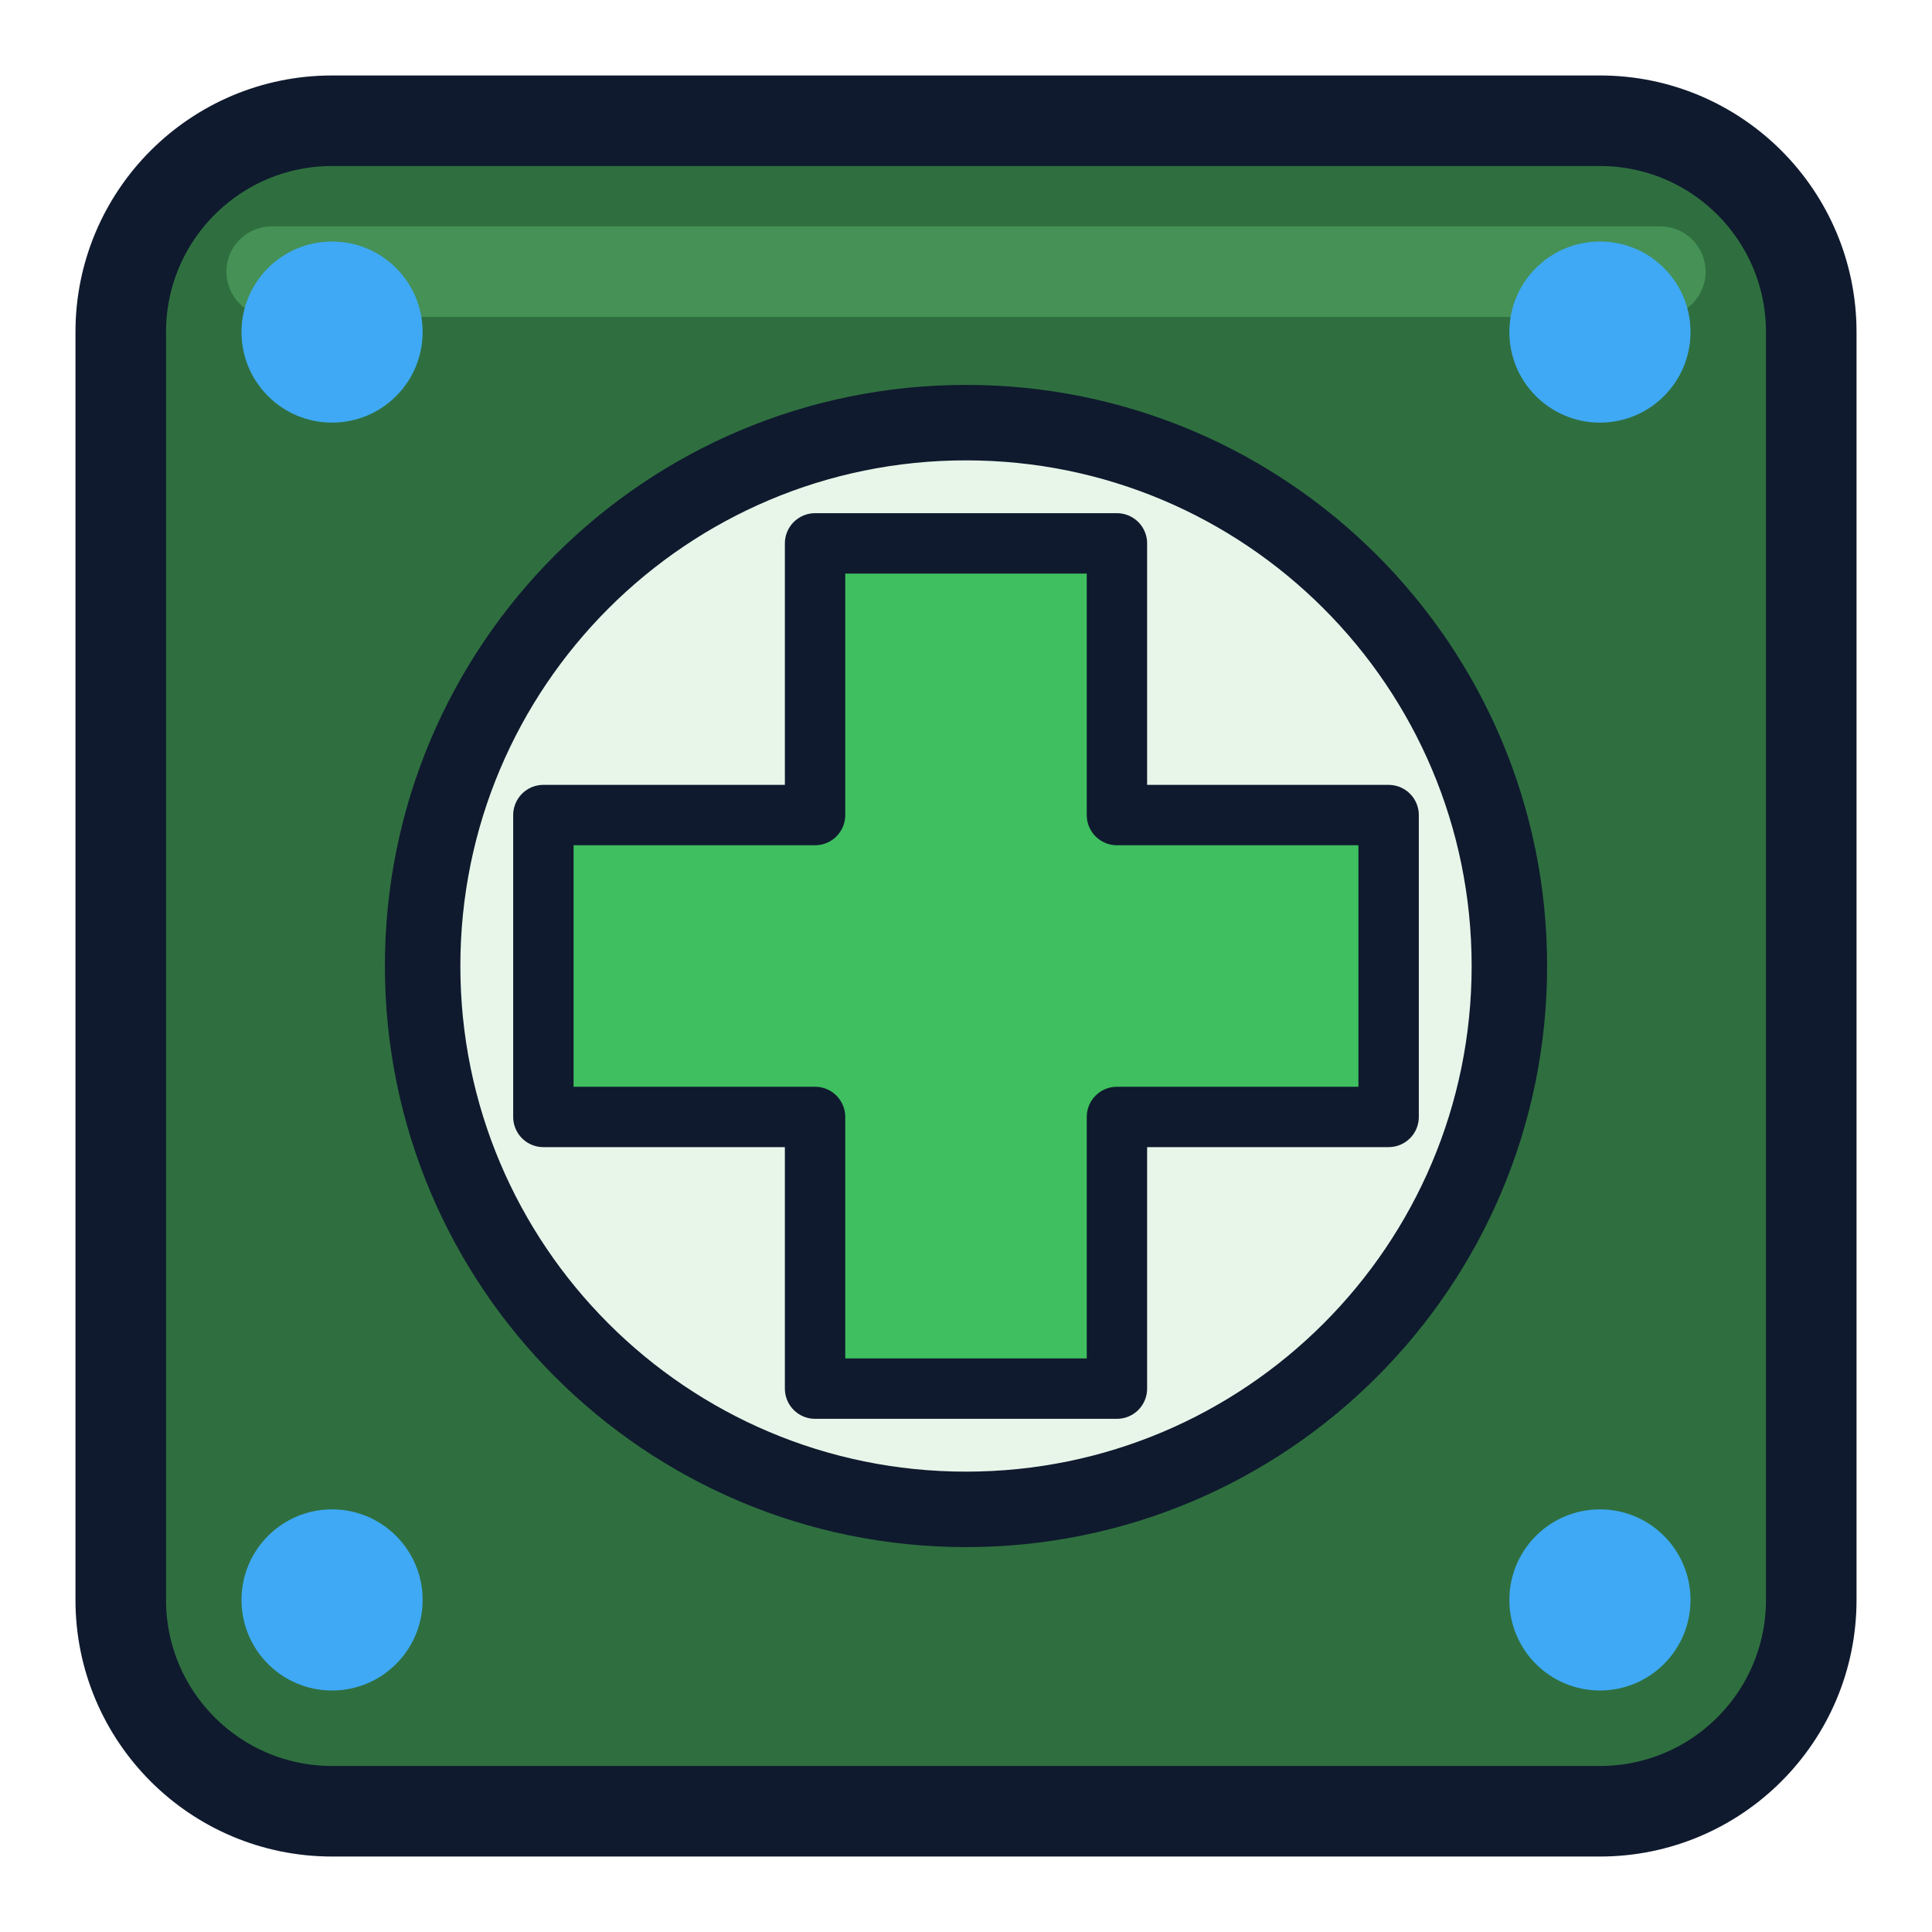
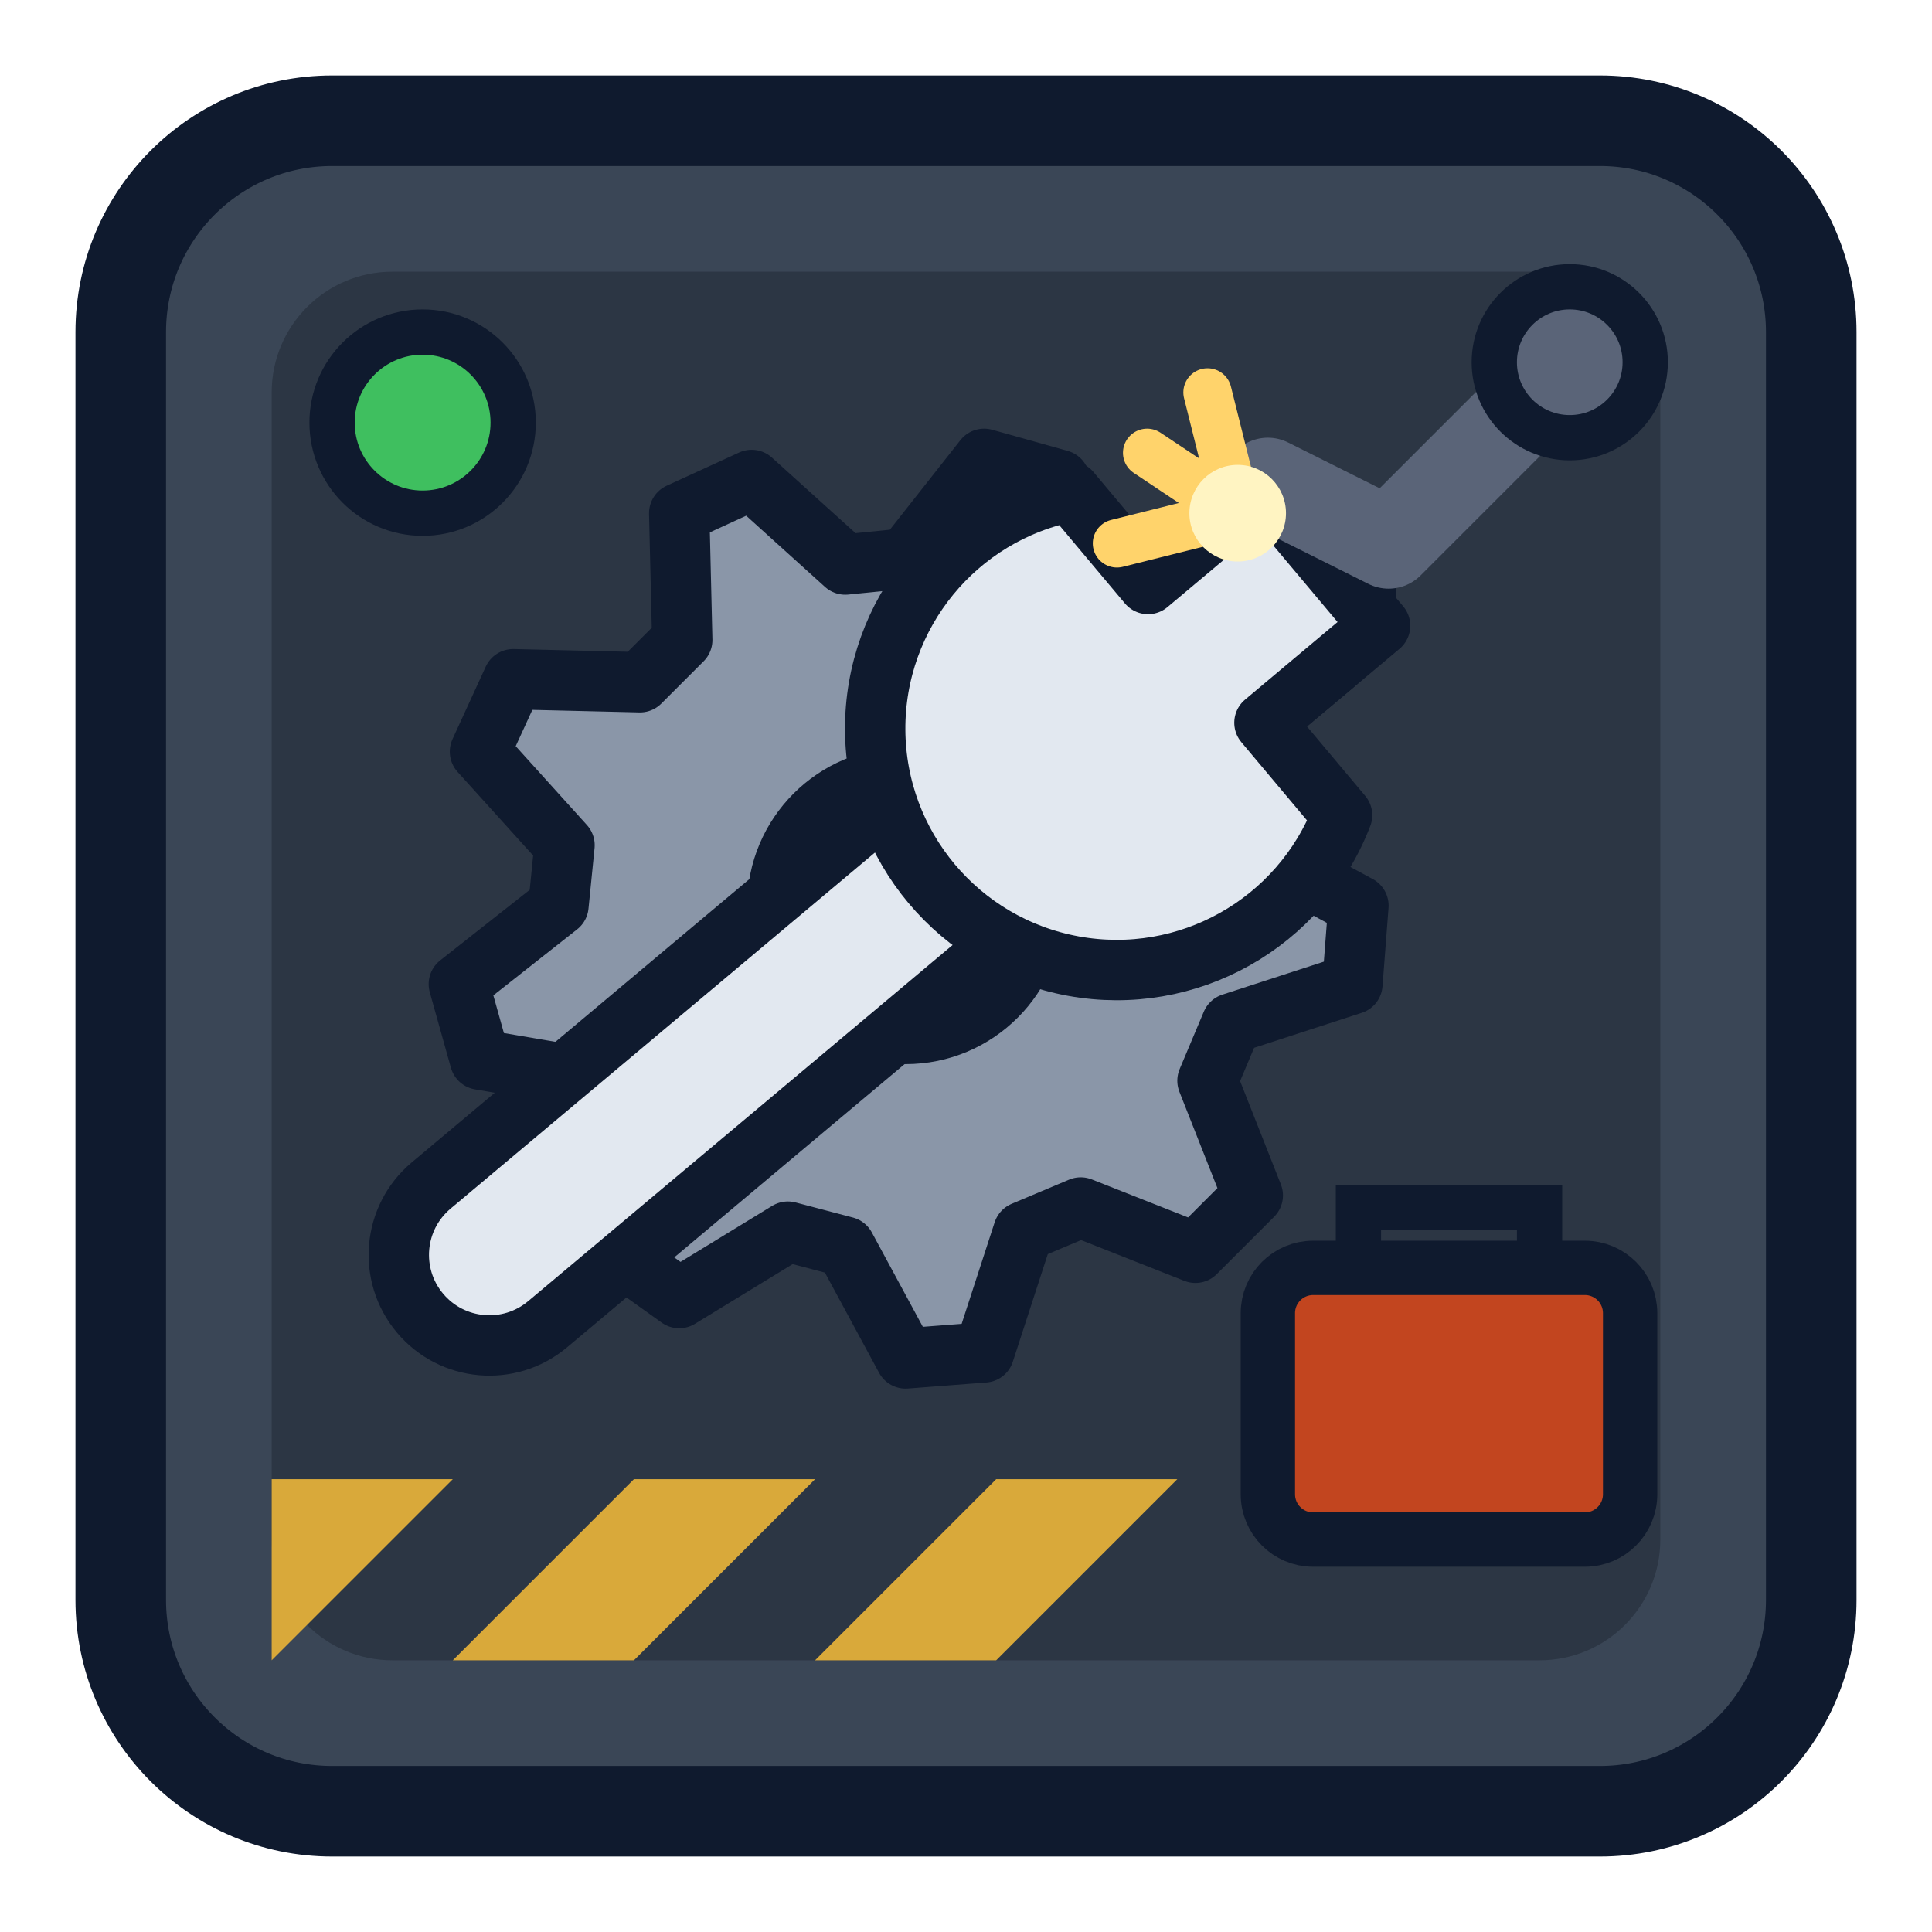
<svg xmlns="http://www.w3.org/2000/svg" viewBox="0 0 64 64">
-   <rect x="4" y="4" width="56" height="56" rx="7" fill="#2f6f3f" stroke="#0f1a2e" stroke-width="3" />
-   <path d="M9 9 H55" stroke="#4f9f5f" stroke-width="3" stroke-linecap="round" opacity="0.7" />
-   <circle cx="32" cy="32" r="18" fill="#e8f6ea" stroke="#0f1a2e" stroke-width="2.5" />
-   <path d="M27 18 H37 V27 H46 V37 H37 V46 H27 V37 H18 V27 H27 Z" fill="#3fbf5f" stroke="#0f1a2e" stroke-width="2" stroke-linejoin="round" />
-   <g fill="#3fa9f5">
-     <circle cx="11" cy="11" r="3" />
-     <circle cx="53" cy="11" r="3" />
-     <circle cx="11" cy="53" r="3" />
-     <circle cx="53" cy="53" r="3" />
+   <rect x="4" y="4" width="56" height="56" rx="7" fill="#3a4656" stroke="#0f1a2e" stroke-width="3" />
+   <rect x="9" y="9" width="46" height="46" rx="4" fill="#2c3644" />
+   <g fill="#d9a93a">
+     <path d="M9 49 h6 l-6 6 z" />
+     <path d="M15 55 h6 l6 -6 h-6 z" />
+     <path d="M27 55 h6 l6 -6 h-6 z" />
  </g>
+   <path d="M30.0 18.5 L32.6 15.2 L35.1 15.9 L35.8 20.0 L37.4 21.2 L41.5 20.4 L43.0 22.5 L40.8 26.1 L41.3 28.0 L45.0 30.0 L44.8 32.6 L40.8 33.9 L40.0 35.8 L41.5 39.6 L39.6 41.5 L35.8 40.0 L33.9 40.8 L32.6 44.8 L30.0 45.0 L28.0 41.3 L26.1 40.8 L22.5 43.0 L20.4 41.5 L21.2 37.4 L20.0 35.8 L15.9 35.1 L15.2 32.6 L18.5 30.0 L18.7 28.0 L15.9 24.9 L17.0 22.5 L21.2 22.6 L22.6 21.2 L22.5 17.0 L24.9 15.9 L28.0 18.7 Z" fill="#8a96a8" stroke="#0f1a2e" stroke-width="2" stroke-linejoin="round" />
+   <circle cx="30" cy="30" r="4.5" fill="#2c3644" stroke="#0f1a2e" stroke-width="1.5" />
+   <g transform="rotate(-40 30 30)">
+     <rect x="9" y="27" width="40" height="6" rx="3" fill="#e2e8f0" stroke="#0f1a2e" stroke-width="2" />
+     <path d="M49 30 m-6 -7 a8 8 0 1 0 0 14 l0 -4 l5 0 l0 -6 l-5 0 z" fill="#e2e8f0" stroke="#0f1a2e" stroke-width="2" stroke-linejoin="round" />
+   </g>
+   <path d="M52 12 L46 18 L42 16" fill="none" stroke="#5a6478" stroke-width="3" stroke-linecap="round" stroke-linejoin="round" />
+   <circle cx="52" cy="12" r="2.5" fill="#5a6478" stroke="#0f1a2e" stroke-width="1.5" />
+   <g stroke="#ffd36b" stroke-width="1.6" stroke-linecap="round">
+     <path d="M41 17 l-3 -2 M41 17 l-1 -4 M41 17 l-4 1" />
+   </g>
+   <circle cx="41" cy="17" r="1.6" fill="#fff4c2" />
+   <rect x="42" y="42" width="12" height="9" rx="1.5" fill="#c2451f" stroke="#0f1a2e" stroke-width="1.8" />
+   <path d="M45 42 v-2 h6 v2" fill="none" stroke="#0f1a2e" stroke-width="1.5" />
+   <circle cx="14" cy="14" r="3" fill="#3fbf5f" stroke="#0f1a2e" stroke-width="1.5" />
</svg>
